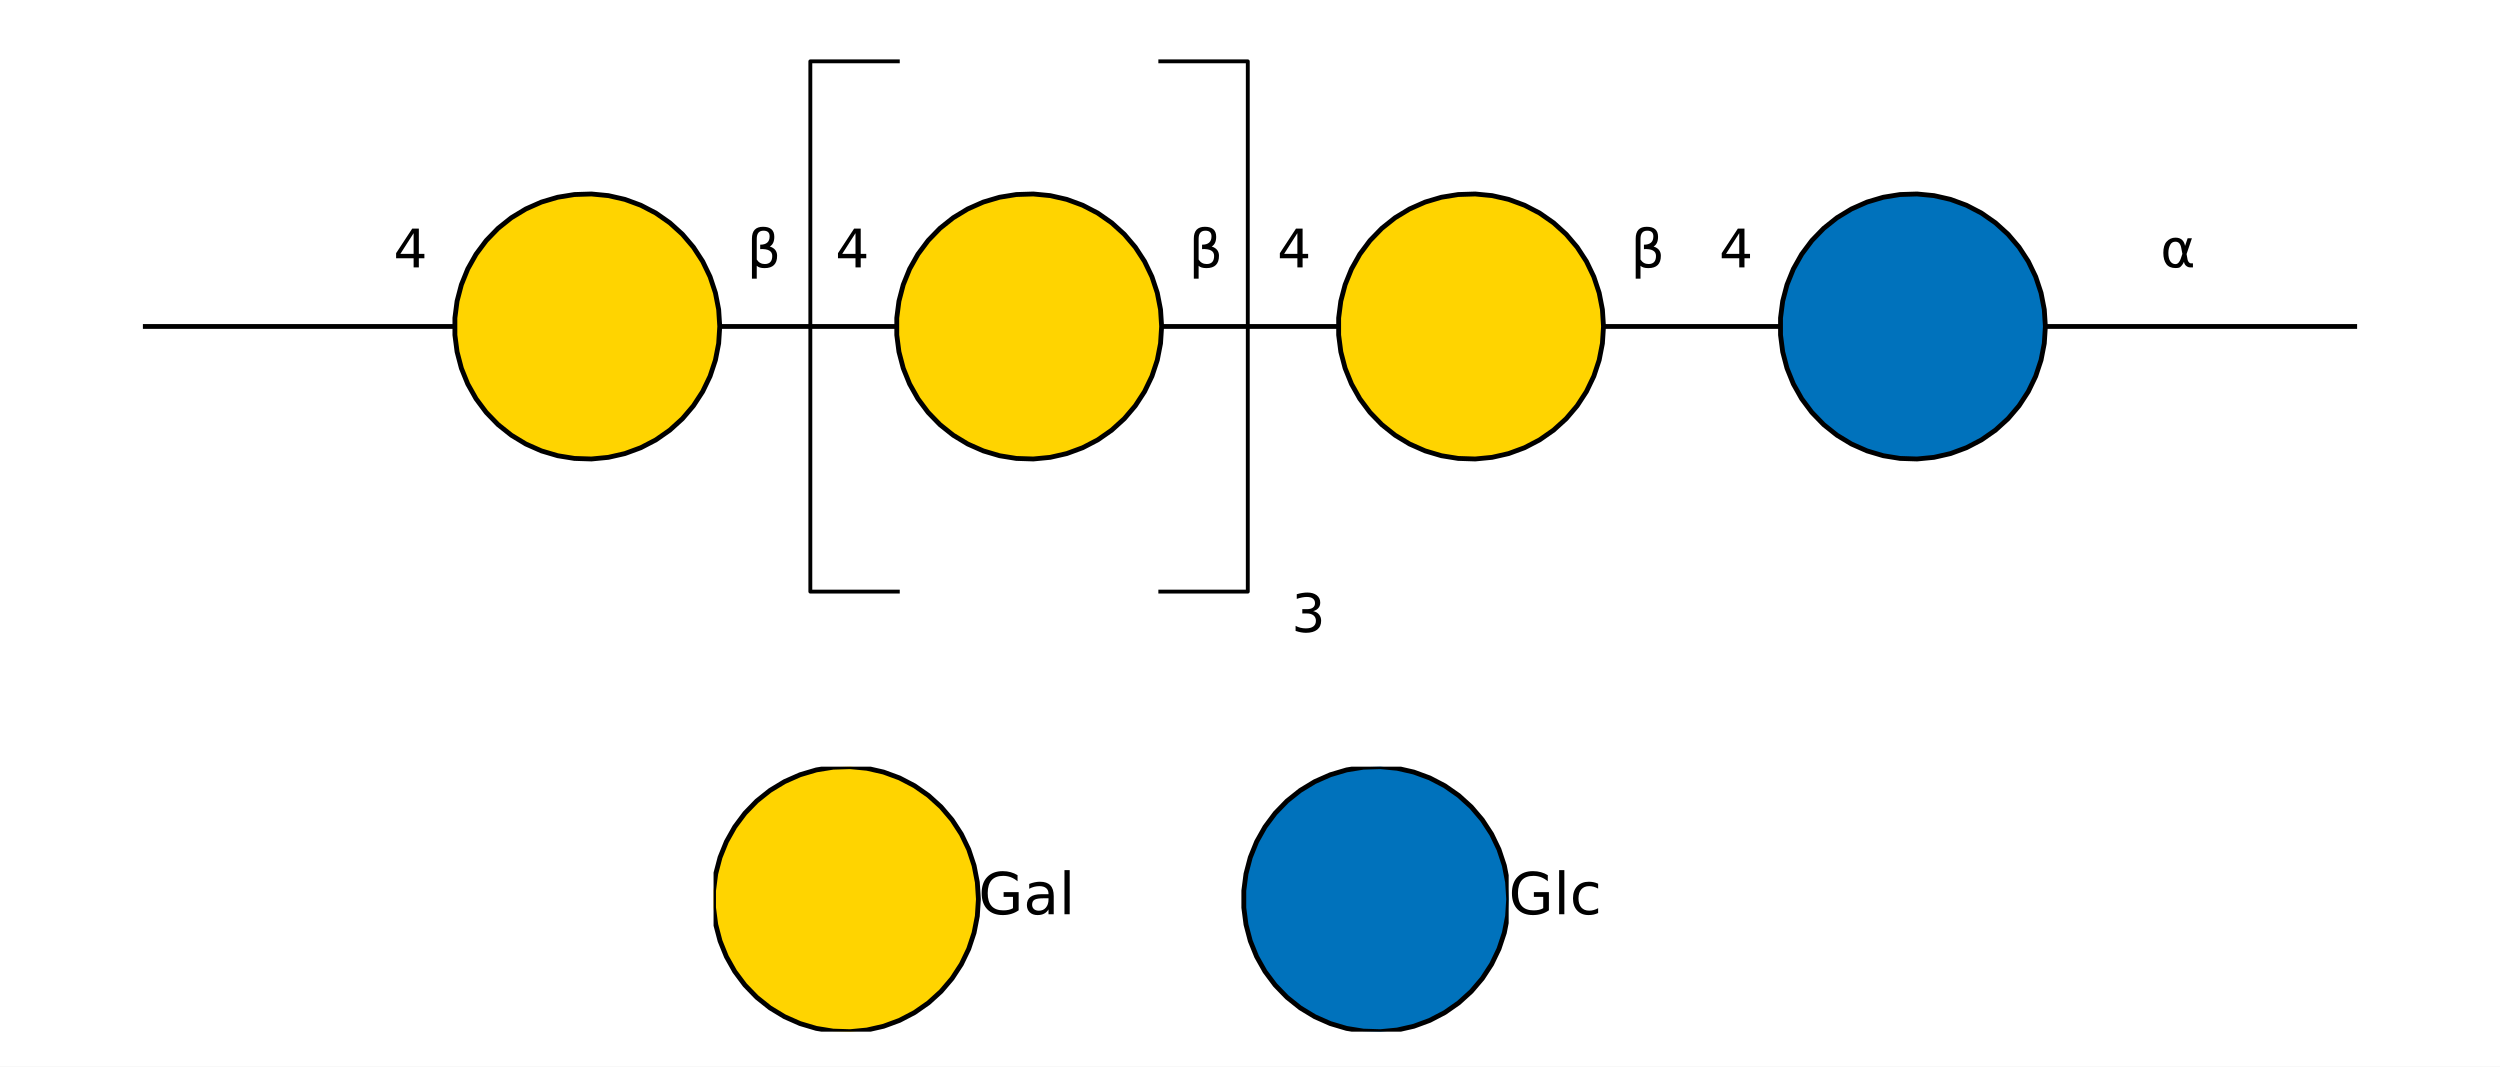
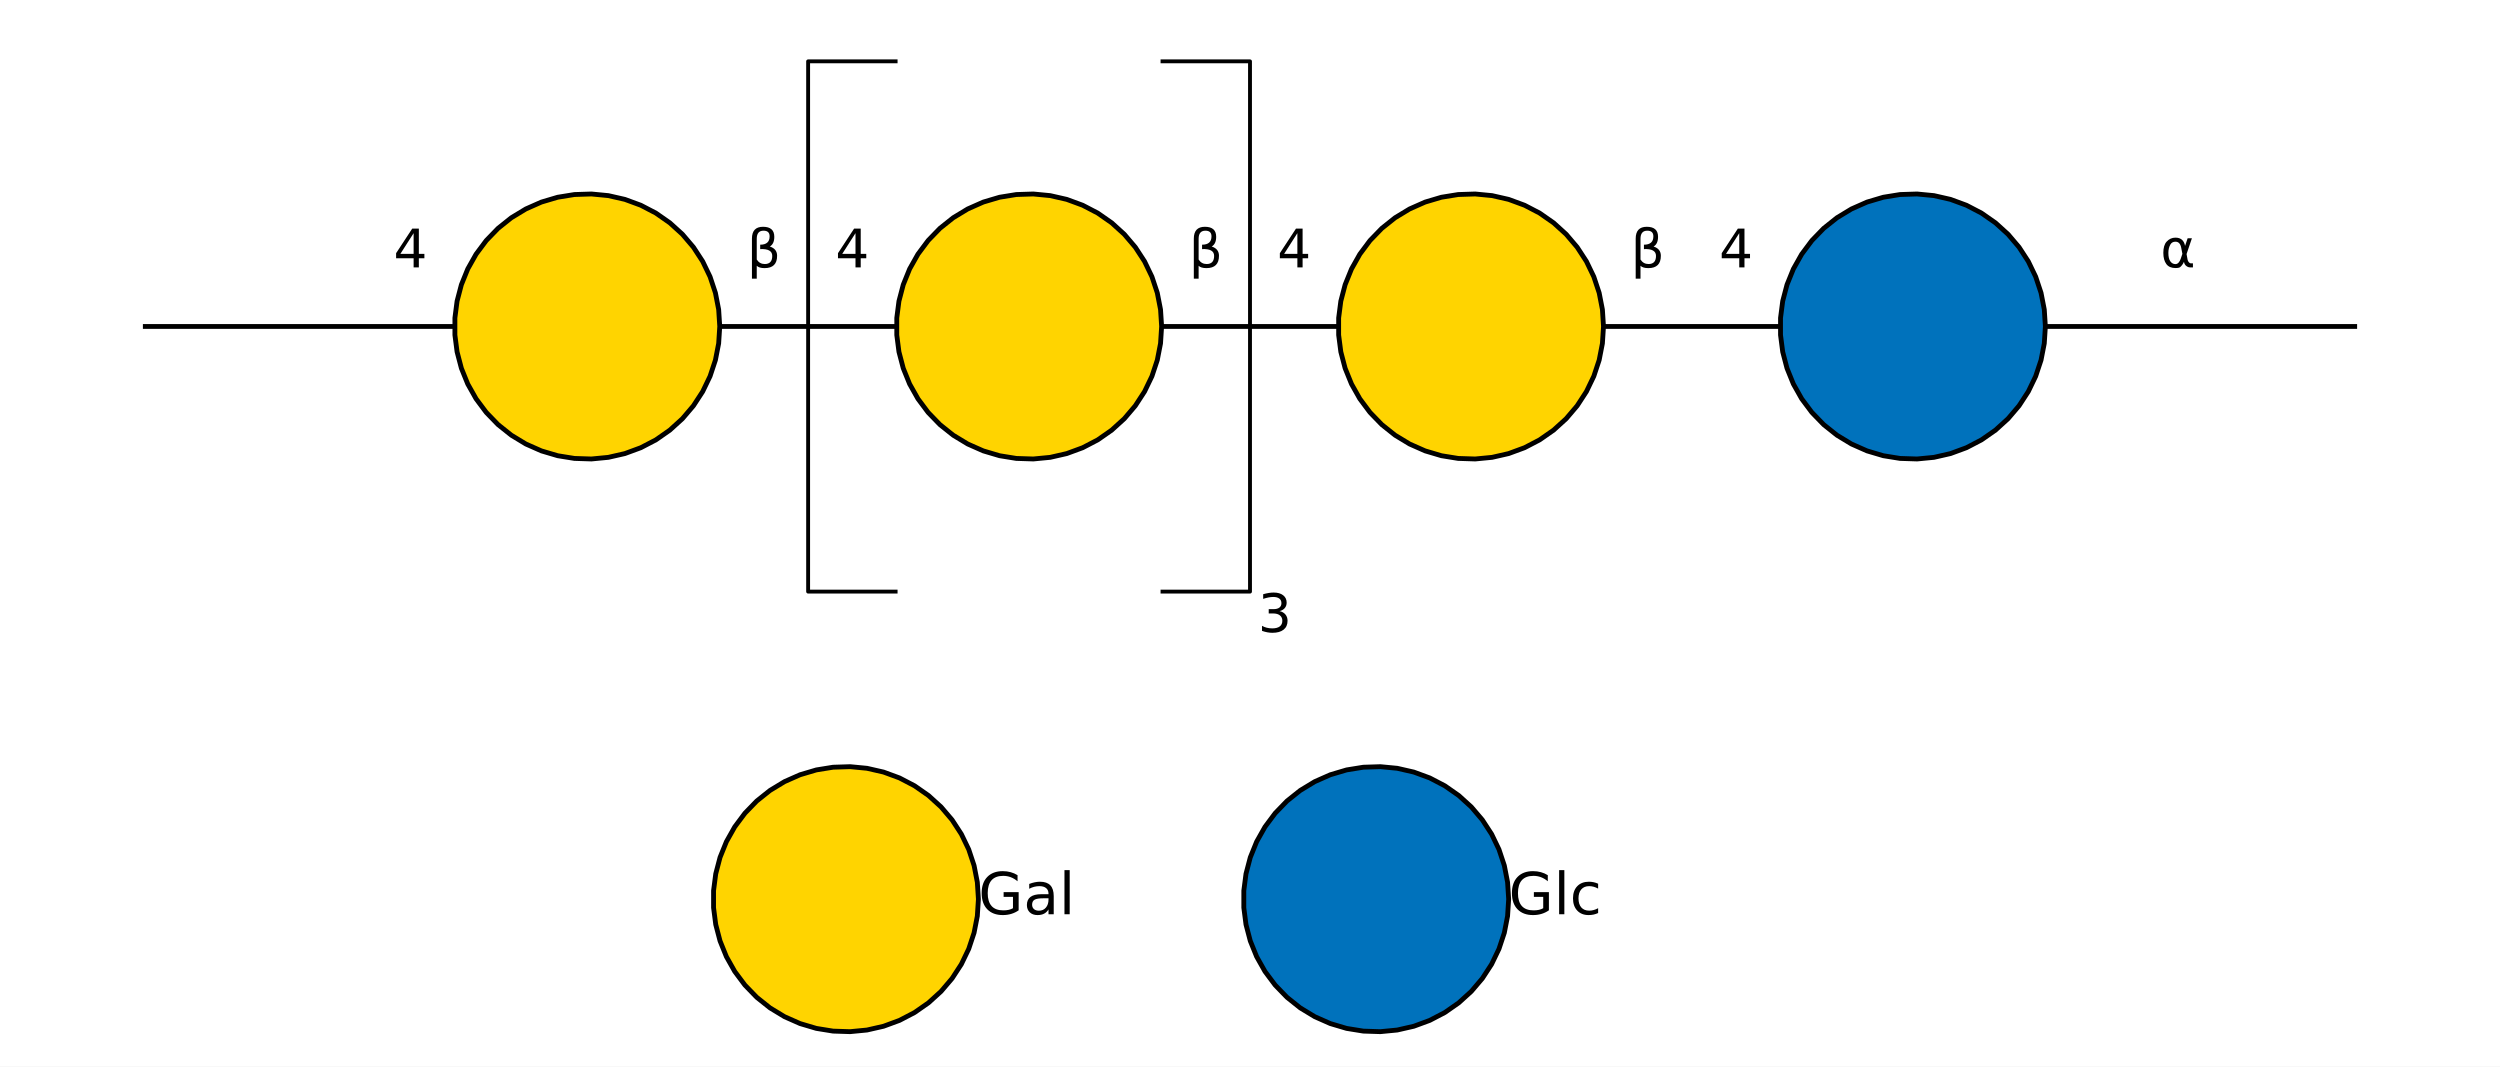
<svg xmlns="http://www.w3.org/2000/svg" xmlns:xlink="http://www.w3.org/1999/xlink" width="516.6pt" height="220.382pt" viewBox="0 0 516.6 220.382" version="1.1">
  <defs>
    <style type="text/css">*{stroke-linejoin: round; stroke-linecap: butt}</style>
  </defs>
  <g id="figure_1">
    <g id="patch_1">
      <path d="M 0 220.382  L 516.6 220.382  L 516.6 0  L 0 0  z " style="fill: #ffffff" />
    </g>
    <g id="axes_1">
      <g id="line2d_1">
-         <path d="M 395.264 67.464  L 303.955 67.464  " clip-path="url(#p26918bf0e3)" style="fill: none; stroke: #000000; stroke-linecap: square" />
+         <path d="M 395.264 67.464  L 303.955 67.464  " clip-path="url(#pa8712875cf)" style="fill: none; stroke: #000000; stroke-linecap: square" />
      </g>
      <g id="line2d_2">
-         <path d="M 303.955 67.464  L 212.645 67.464  " clip-path="url(#p26918bf0e3)" style="fill: none; stroke: #000000; stroke-linecap: square" />
+         <path d="M 303.955 67.464  L 212.645 67.464  " clip-path="url(#pa8712875cf)" style="fill: none; stroke: #000000; stroke-linecap: square" />
      </g>
      <g id="line2d_3">
-         <path d="M 212.645 67.464  L 121.336 67.464  " clip-path="url(#p26918bf0e3)" style="fill: none; stroke: #000000; stroke-linecap: square" />
+         <path d="M 212.645 67.464  L 121.336 67.464  " clip-path="url(#pa8712875cf)" style="fill: none; stroke: #000000; stroke-linecap: square" />
      </g>
      <g id="line2d_4">
-         <path d="M 486.573 67.464  L 395.264 67.464  " clip-path="url(#p26918bf0e3)" style="fill: none; stroke: #000000; stroke-linecap: square" />
+         <path d="M 486.573 67.464  L 395.264 67.464  " clip-path="url(#pa8712875cf)" style="fill: none; stroke: #000000; stroke-linecap: square" />
      </g>
      <g id="line2d_5">
-         <path d="M 121.336 67.464  L 30.027 67.464  " clip-path="url(#p26918bf0e3)" style="fill: none; stroke: #000000; stroke-linecap: square" />
+         <path d="M 121.336 67.464  L 30.027 67.464  " clip-path="url(#pa8712875cf)" style="fill: none; stroke: #000000; stroke-linecap: square" />
      </g>
      <g id="patch_2">
-         <path d="M 422.656 67.464  L 422.431 63.961  L 421.76 60.516  L 420.654 57.184  L 419.131 54.022  L 417.217 51.08  L 414.941 48.407  L 412.343 46.048  L 409.464 44.039  L 406.352 42.416  L 403.058 41.203  L 399.636 40.422  L 396.142 40.085  L 392.633 40.198  L 389.168 40.758  L 385.803 41.757  L 382.593 43.178  L 379.592 44.997  L 376.847 47.186  L 374.406 49.707  L 372.306 52.52  L 370.584 55.579  L 369.266 58.832  L 368.376 62.228  L 367.927 65.709  L 367.927 69.219  L 368.376 72.7  L 369.266 76.096  L 370.584 79.349  L 372.306 82.408  L 374.406 85.221  L 376.847 87.742  L 379.592 89.931  L 382.593 91.75  L 385.803 93.171  L 389.168 94.17  L 392.633 94.73  L 396.142 94.843  L 399.636 94.506  L 403.058 93.725  L 406.352 92.512  L 409.464 90.889  L 412.343 88.88  L 414.941 86.521  L 417.217 83.848  L 419.131 80.906  L 420.654 77.744  L 421.76 74.412  L 422.431 70.967  L 422.656 67.464  z " clip-path="url(#p26918bf0e3)" style="fill: #0072bc; stroke: #000000; stroke-linejoin: miter" />
+         <path d="M 422.656 67.464  L 422.431 63.961  L 421.76 60.516  L 420.654 57.184  L 419.131 54.022  L 417.217 51.08  L 414.941 48.407  L 412.343 46.048  L 409.464 44.039  L 406.352 42.416  L 403.058 41.203  L 399.636 40.422  L 396.142 40.085  L 392.633 40.198  L 389.168 40.758  L 385.803 41.757  L 382.593 43.178  L 379.592 44.997  L 376.847 47.186  L 374.406 49.707  L 372.306 52.52  L 370.584 55.579  L 369.266 58.832  L 368.376 62.228  L 367.927 65.709  L 367.927 69.219  L 368.376 72.7  L 369.266 76.096  L 370.584 79.349  L 372.306 82.408  L 374.406 85.221  L 376.847 87.742  L 379.592 89.931  L 382.593 91.75  L 385.803 93.171  L 389.168 94.17  L 392.633 94.73  L 396.142 94.843  L 399.636 94.506  L 403.058 93.725  L 406.352 92.512  L 409.464 90.889  L 412.343 88.88  L 414.941 86.521  L 417.217 83.848  L 419.131 80.906  L 420.654 77.744  L 421.76 74.412  L 422.431 70.967  L 422.656 67.464  z " clip-path="url(#pa8712875cf)" style="fill: #0072bc; stroke: #000000; stroke-linejoin: miter" />
      </g>
      <g id="patch_3">
-         <path d="M 331.347 67.464  L 331.122 63.961  L 330.451 60.516  L 329.345 57.184  L 327.822 54.022  L 325.907 51.08  L 323.632 48.407  L 321.034 46.048  L 318.155 44.039  L 315.043 42.416  L 311.749 41.203  L 308.326 40.422  L 304.833 40.085  L 301.324 40.198  L 297.859 40.758  L 294.494 41.757  L 291.284 43.178  L 288.283 44.997  L 285.538 47.186  L 283.096 49.707  L 280.997 52.52  L 279.275 55.579  L 277.957 58.832  L 277.067 62.228  L 276.618 65.709  L 276.618 69.219  L 277.067 72.7  L 277.957 76.096  L 279.275 79.349  L 280.997 82.408  L 283.096 85.221  L 285.538 87.742  L 288.283 89.931  L 291.284 91.75  L 294.494 93.171  L 297.859 94.17  L 301.324 94.73  L 304.833 94.843  L 308.326 94.506  L 311.749 93.725  L 315.043 92.512  L 318.155 90.889  L 321.034 88.88  L 323.632 86.521  L 325.907 83.848  L 327.822 80.906  L 329.345 77.744  L 330.451 74.412  L 331.122 70.967  L 331.347 67.464  z " clip-path="url(#p26918bf0e3)" style="fill: #ffd400; stroke: #000000; stroke-linejoin: miter" />
+         <path d="M 331.347 67.464  L 331.122 63.961  L 330.451 60.516  L 329.345 57.184  L 327.822 54.022  L 325.907 51.08  L 323.632 48.407  L 321.034 46.048  L 318.155 44.039  L 315.043 42.416  L 311.749 41.203  L 308.326 40.422  L 304.833 40.085  L 301.324 40.198  L 297.859 40.758  L 294.494 41.757  L 291.284 43.178  L 288.283 44.997  L 285.538 47.186  L 283.096 49.707  L 280.997 52.52  L 279.275 55.579  L 277.957 58.832  L 277.067 62.228  L 276.618 65.709  L 276.618 69.219  L 277.067 72.7  L 277.957 76.096  L 279.275 79.349  L 280.997 82.408  L 283.096 85.221  L 285.538 87.742  L 288.283 89.931  L 291.284 91.75  L 294.494 93.171  L 297.859 94.17  L 301.324 94.73  L 304.833 94.843  L 308.326 94.506  L 311.749 93.725  L 315.043 92.512  L 318.155 90.889  L 321.034 88.88  L 323.632 86.521  L 325.907 83.848  L 327.822 80.906  L 329.345 77.744  L 330.451 74.412  L 331.122 70.967  L 331.347 67.464  z " clip-path="url(#pa8712875cf)" style="fill: #ffd400; stroke: #000000; stroke-linejoin: miter" />
      </g>
      <g id="patch_4">
-         <path d="M 240.038 67.464  L 239.813 63.961  L 239.142 60.516  L 238.036 57.184  L 236.513 54.022  L 234.598 51.08  L 232.323 48.407  L 229.725 46.048  L 226.846 44.039  L 223.734 42.416  L 220.439 41.203  L 217.017 40.422  L 213.523 40.085  L 210.015 40.198  L 206.55 40.758  L 203.185 41.757  L 199.975 43.178  L 196.974 44.997  L 194.229 47.186  L 191.787 49.707  L 189.688 52.52  L 187.965 55.579  L 186.648 58.832  L 185.758 62.228  L 185.309 65.709  L 185.309 69.219  L 185.758 72.7  L 186.648 76.096  L 187.965 79.349  L 189.688 82.408  L 191.787 85.221  L 194.229 87.742  L 196.974 89.931  L 199.975 91.75  L 203.185 93.171  L 206.55 94.17  L 210.015 94.73  L 213.523 94.843  L 217.017 94.506  L 220.439 93.725  L 223.734 92.512  L 226.846 90.889  L 229.725 88.88  L 232.323 86.521  L 234.598 83.848  L 236.513 80.906  L 238.036 77.744  L 239.142 74.412  L 239.813 70.967  L 240.038 67.464  z " clip-path="url(#p26918bf0e3)" style="fill: #ffd400; stroke: #000000; stroke-linejoin: miter" />
+         <path d="M 240.038 67.464  L 239.813 63.961  L 239.142 60.516  L 238.036 57.184  L 236.513 54.022  L 234.598 51.08  L 232.323 48.407  L 229.725 46.048  L 226.846 44.039  L 223.734 42.416  L 220.439 41.203  L 217.017 40.422  L 213.523 40.085  L 210.015 40.198  L 206.55 40.758  L 203.185 41.757  L 199.975 43.178  L 196.974 44.997  L 194.229 47.186  L 191.787 49.707  L 189.688 52.52  L 187.965 55.579  L 186.648 58.832  L 185.758 62.228  L 185.309 65.709  L 185.309 69.219  L 185.758 72.7  L 186.648 76.096  L 187.965 79.349  L 189.688 82.408  L 191.787 85.221  L 194.229 87.742  L 196.974 89.931  L 199.975 91.75  L 203.185 93.171  L 206.55 94.17  L 210.015 94.73  L 213.523 94.843  L 217.017 94.506  L 220.439 93.725  L 223.734 92.512  L 226.846 90.889  L 229.725 88.88  L 232.323 86.521  L 234.598 83.848  L 236.513 80.906  L 238.036 77.744  L 239.142 74.412  L 239.813 70.967  L 240.038 67.464  z " clip-path="url(#pa8712875cf)" style="fill: #ffd400; stroke: #000000; stroke-linejoin: miter" />
      </g>
      <g id="patch_5">
-         <path d="M 148.729 67.464  L 148.504 63.961  L 147.833 60.516  L 146.727 57.184  L 145.204 54.022  L 143.289 51.08  L 141.014 48.407  L 138.415 46.048  L 135.537 44.039  L 132.424 42.416  L 129.13 41.203  L 125.708 40.422  L 122.214 40.085  L 118.706 40.198  L 115.241 40.758  L 111.876 41.757  L 108.666 43.178  L 105.665 44.997  L 102.92 47.186  L 100.478 49.707  L 98.379 52.52  L 96.656 55.579  L 95.339 58.832  L 94.449 62.228  L 94 65.709  L 94 69.219  L 94.449 72.7  L 95.339 76.096  L 96.656 79.349  L 98.379 82.408  L 100.478 85.221  L 102.92 87.742  L 105.665 89.931  L 108.666 91.75  L 111.876 93.171  L 115.241 94.17  L 118.706 94.73  L 122.214 94.843  L 125.708 94.506  L 129.13 93.725  L 132.424 92.512  L 135.537 90.889  L 138.415 88.88  L 141.014 86.521  L 143.289 83.848  L 145.204 80.906  L 146.727 77.744  L 147.833 74.412  L 148.504 70.967  L 148.729 67.464  z " clip-path="url(#p26918bf0e3)" style="fill: #ffd400; stroke: #000000; stroke-linejoin: miter" />
+         <path d="M 148.729 67.464  L 148.504 63.961  L 147.833 60.516  L 146.727 57.184  L 145.204 54.022  L 143.289 51.08  L 141.014 48.407  L 138.415 46.048  L 135.537 44.039  L 132.424 42.416  L 129.13 41.203  L 125.708 40.422  L 122.214 40.085  L 118.706 40.198  L 115.241 40.758  L 111.876 41.757  L 108.666 43.178  L 105.665 44.997  L 102.92 47.186  L 100.478 49.707  L 98.379 52.52  L 96.656 55.579  L 95.339 58.832  L 94.449 62.228  L 94 65.709  L 94 69.219  L 94.449 72.7  L 95.339 76.096  L 96.656 79.349  L 98.379 82.408  L 100.478 85.221  L 102.92 87.742  L 105.665 89.931  L 108.666 91.75  L 111.876 93.171  L 115.241 94.17  L 118.706 94.73  L 122.214 94.843  L 125.708 94.506  L 129.13 93.725  L 132.424 92.512  L 135.537 90.889  L 138.415 88.88  L 141.014 86.521  L 143.289 83.848  L 145.204 80.906  L 146.727 77.744  L 147.833 74.412  L 148.504 70.967  L 148.729 67.464  z " clip-path="url(#pa8712875cf)" style="fill: #ffd400; stroke: #000000; stroke-linejoin: miter" />
      </g>
      <g id="line2d_6">
-         <path d="M 185.527 12.679  L 167.447 12.679  L 167.447 122.249  L 185.527 122.249  " clip-path="url(#p26918bf0e3)" style="fill: none; stroke: #000000; stroke-width: 0.8; stroke-linecap: square" />
+         <path d="M 185.07 12.679  L 166.991 12.679  L 166.991 122.249  L 185.07 122.249  " clip-path="url(#pa8712875cf)" style="fill: none; stroke: #000000; stroke-width: 0.8; stroke-linecap: square" />
      </g>
      <g id="line2d_7">
-         <path d="M 239.764 12.679  L 257.843 12.679  L 257.843 122.249  L 239.764 122.249  " clip-path="url(#p26918bf0e3)" style="fill: none; stroke: #000000; stroke-width: 0.8; stroke-linecap: square" />
+         <path d="M 240.221 12.679  L 258.3 12.679  L 258.3 122.249  L 240.221 122.249  " clip-path="url(#pa8712875cf)" style="fill: none; stroke: #000000; stroke-width: 0.8; stroke-linecap: square" />
      </g>
      <g id="text_1">
        <g transform="translate(355.2406 55.25542) scale(0.11 -0.11)">
          <defs>
            <path id="DejaVuSans-17" d="M 2419 4116  L 825 1625  L 2419 1625  L 2419 4116  z M 2253 4666  L 3047 4666  L 3047 1625  L 3713 1625  L 3713 1100  L 3047 1100  L 3047 0  L 2419 0  L 2419 1100  L 313 1100  L 313 1709  L 2253 4666  z " transform="scale(0.015625)" />
          </defs>
          <use xlink:href="#DejaVuSans-17" />
        </g>
      </g>
      <g id="text_2">
        <g transform="translate(336.9685 55.29023) scale(0.11 -0.11)">
          <defs>
            <path id="DejaVuSans-346" d="M 1178 216  L 1178 -1331  L 600 -1331  L 600 3478  Q 600 4903 1931 4903  Q 3288 4903 3288 3700  Q 3288 2844 2750 2531  Q 3625 2250 3625 1416  Q 3625 -66 2119 -66  Q 1456 -66 1178 216  z M 1178 966  Q 1525 425 2141 425  Q 3041 425 3041 1406  Q 3041 2288 1591 2219  L 1591 2750  Q 2725 2750 2725 3750  Q 2725 4434 1994 4434  Q 1178 4434 1178 3459  L 1178 966  z " transform="scale(0.015625)" />
          </defs>
          <use xlink:href="#DejaVuSans-346" />
        </g>
      </g>
      <g id="text_3">
        <g transform="translate(263.9315 55.25542) scale(0.11 -0.11)">
          <use xlink:href="#DejaVuSans-17" />
        </g>
      </g>
      <g id="text_4">
        <g transform="translate(245.6594 55.29023) scale(0.11 -0.11)">
          <use xlink:href="#DejaVuSans-346" />
        </g>
      </g>
      <g id="text_5">
        <g transform="translate(172.6224 55.25542) scale(0.11 -0.11)">
          <use xlink:href="#DejaVuSans-17" />
        </g>
      </g>
      <g id="text_6">
        <g transform="translate(154.3503 55.29023) scale(0.11 -0.11)">
          <use xlink:href="#DejaVuSans-346" />
        </g>
      </g>
      <g id="text_7">
        <g transform="translate(446.4234 55.25542) scale(0.11 -0.11)">
          <defs>
            <path id="DejaVuSans-345" d="M 2644 1628  L 2506 2350  Q 2366 3091 1809 3091  Q 1391 3091 1200 2747  Q 959 2316 959 1747  Q 959 1059 1194 731  Q 1431 397 1809 397  Q 2228 397 2453 1063  L 2644 1628  z M 2966 2584  L 3275 3500  L 3788 3500  L 3147 1603  L 3272 919  Q 3300 766 3409 638  Q 3538 488 3638 488  L 3913 488  L 3913 0  L 3569 0  Q 3275 0 3013 263  Q 2884 394 2831 669  Q 2688 322 2394 50  Q 2256 -78 1809 -78  Q 1075 -78 719 397  Q 353 888 353 1747  Q 353 2666 750 3097  Q 1191 3578 1809 3578  Q 2781 3578 2966 2584  z " transform="scale(0.015625)" />
          </defs>
          <use xlink:href="#DejaVuSans-345" />
        </g>
      </g>
      <g id="text_8">
        <g transform="translate(81.31335 55.25542) scale(0.11 -0.11)">
          <use xlink:href="#DejaVuSans-17" />
        </g>
      </g>
      <g id="text_9">
-         <g transform="translate(266.8831 130.6069) scale(0.11 -0.11)">
+         <g transform="translate(259.9436 130.6069) scale(0.11 -0.11)">
          <defs>
            <path id="DejaVuSans-16" d="M 2597 2516  Q 3050 2419 3304 2112  Q 3559 1806 3559 1356  Q 3559 666 3084 287  Q 2609 -91 1734 -91  Q 1441 -91 1130 -33  Q 819 25 488 141  L 488 750  Q 750 597 1062 519  Q 1375 441 1716 441  Q 2309 441 2620 675  Q 2931 909 2931 1356  Q 2931 1769 2642 2001  Q 2353 2234 1838 2234  L 1294 2234  L 1294 2753  L 1863 2753  Q 2328 2753 2575 2939  Q 2822 3125 2822 3475  Q 2822 3834 2567 4026  Q 2313 4219 1838 4219  Q 1578 4219 1281 4162  Q 984 4106 628 3988  L 628 4550  Q 988 4650 1302 4700  Q 1616 4750 1894 4750  Q 2613 4750 3031 4423  Q 3450 4097 3450 3541  Q 3450 3153 3228 2886  Q 3006 2619 2597 2516  z " transform="scale(0.015625)" />
          </defs>
          <use xlink:href="#DejaVuSans-16" />
        </g>
      </g>
    </g>
    <g id="axes_2">
      <g id="patch_6">
-         <path d="M 202.179 185.803  L 201.954 182.3  L 201.283 178.855  L 200.177 175.523  L 198.654 172.361  L 196.739 169.419  L 194.464 166.746  L 191.865 164.387  L 188.987 162.378  L 185.875 160.755  L 182.58 159.542  L 179.158 158.761  L 175.664 158.424  L 172.156 158.537  L 168.691 159.097  L 165.326 160.096  L 162.116 161.517  L 159.115 163.336  L 156.37 165.525  L 153.928 168.046  L 151.829 170.859  L 150.106 173.918  L 148.789 177.171  L 147.899 180.567  L 147.45 184.048  L 147.45 187.558  L 147.899 191.039  L 148.789 194.435  L 150.106 197.688  L 151.829 200.747  L 153.928 203.56  L 156.37 206.081  L 159.115 208.27  L 162.116 210.089  L 165.326 211.51  L 168.691 212.509  L 172.156 213.069  L 175.664 213.182  L 179.158 212.845  L 182.58 212.064  L 185.875 210.851  L 188.987 209.228  L 191.865 207.22  L 194.464 204.86  L 196.739 202.187  L 198.654 199.245  L 200.177 196.083  L 201.283 192.751  L 201.954 189.306  L 202.179 185.803  z " clip-path="url(#p071d462cfc)" style="fill: #ffd400; stroke: #000000; stroke-linejoin: miter" />
+         <path d="M 202.179 185.803  L 201.954 182.3  L 201.283 178.855  L 200.177 175.523  L 198.654 172.361  L 196.739 169.419  L 194.464 166.746  L 191.865 164.387  L 188.987 162.378  L 185.875 160.755  L 182.58 159.542  L 179.158 158.761  L 175.664 158.424  L 172.156 158.537  L 168.691 159.097  L 165.326 160.096  L 162.116 161.517  L 159.115 163.336  L 156.37 165.525  L 153.928 168.046  L 151.829 170.859  L 150.106 173.918  L 148.789 177.171  L 147.899 180.567  L 147.45 184.048  L 147.45 187.558  L 147.899 191.039  L 148.789 194.435  L 150.106 197.688  L 151.829 200.747  L 153.928 203.56  L 156.37 206.081  L 159.115 208.27  L 162.116 210.089  L 165.326 211.51  L 168.691 212.509  L 172.156 213.069  L 175.664 213.182  L 179.158 212.845  L 182.58 212.064  L 185.875 210.851  L 188.987 209.228  L 191.865 207.22  L 194.464 204.86  L 196.739 202.187  L 198.654 199.245  L 200.177 196.083  L 201.283 192.751  L 201.954 189.306  L 202.179 185.803  z " style="fill: #ffd400; stroke: #000000; stroke-linejoin: miter" />
      </g>
      <g id="patch_7">
-         <path d="M 311.75 185.803  L 311.525 182.3  L 310.854 178.855  L 309.748 175.523  L 308.225 172.361  L 306.31 169.419  L 304.035 166.746  L 301.436 164.387  L 298.558 162.378  L 295.445 160.755  L 292.151 159.542  L 288.729 158.761  L 285.235 158.424  L 281.727 158.537  L 278.262 159.097  L 274.897 160.096  L 271.687 161.517  L 268.685 163.336  L 265.941 165.525  L 263.499 168.046  L 261.4 170.859  L 259.677 173.918  L 258.36 177.171  L 257.47 180.567  L 257.021 184.048  L 257.021 187.558  L 257.47 191.039  L 258.36 194.435  L 259.677 197.688  L 261.4 200.747  L 263.499 203.56  L 265.941 206.081  L 268.685 208.27  L 271.687 210.089  L 274.897 211.51  L 278.262 212.509  L 281.727 213.069  L 285.235 213.182  L 288.729 212.845  L 292.151 212.064  L 295.445 210.851  L 298.558 209.228  L 301.436 207.22  L 304.035 204.86  L 306.31 202.187  L 308.225 199.245  L 309.748 196.083  L 310.854 192.751  L 311.525 189.306  L 311.75 185.803  z " clip-path="url(#p071d462cfc)" style="fill: #0072bc; stroke: #000000; stroke-linejoin: miter" />
+         <path d="M 311.75 185.803  L 311.525 182.3  L 310.854 178.855  L 309.748 175.523  L 308.225 172.361  L 306.31 169.419  L 304.035 166.746  L 301.436 164.387  L 298.558 162.378  L 295.445 160.755  L 292.151 159.542  L 288.729 158.761  L 285.235 158.424  L 281.727 158.537  L 278.262 159.097  L 274.897 160.096  L 271.687 161.517  L 268.685 163.336  L 265.941 165.525  L 263.499 168.046  L 261.4 170.859  L 259.677 173.918  L 258.36 177.171  L 257.47 180.567  L 257.021 184.048  L 257.021 187.558  L 257.47 191.039  L 258.36 194.435  L 259.677 197.688  L 261.4 200.747  L 263.499 203.56  L 265.941 206.081  L 268.685 208.27  L 271.687 210.089  L 274.897 211.51  L 278.262 212.509  L 281.727 213.069  L 285.235 213.182  L 288.729 212.845  L 292.151 212.064  L 295.445 210.851  L 298.558 209.228  L 301.436 207.22  L 304.035 204.86  L 306.31 202.187  L 308.225 199.245  L 309.748 196.083  L 310.854 192.751  L 311.525 189.306  L 311.75 185.803  z " style="fill: #0072bc; stroke: #000000; stroke-linejoin: miter" />
      </g>
      <g id="text_10">
        <g transform="translate(202.1791 188.9207) scale(0.12 -0.12)">
          <defs>
            <path id="DejaVuSans-2a" d="M 3809 666  L 3809 1919  L 2778 1919  L 2778 2438  L 4434 2438  L 4434 434  Q 4069 175 3628 42  Q 3188 -91 2688 -91  Q 1594 -91 976 548  Q 359 1188 359 2328  Q 359 3472 976 4111  Q 1594 4750 2688 4750  Q 3144 4750 3555 4637  Q 3966 4525 4313 4306  L 4313 3634  Q 3963 3931 3569 4081  Q 3175 4231 2741 4231  Q 1884 4231 1454 3753  Q 1025 3275 1025 2328  Q 1025 1384 1454 906  Q 1884 428 2741 428  Q 3075 428 3337 486  Q 3600 544 3809 666  z " transform="scale(0.015625)" />
            <path id="DejaVuSans-44" d="M 2194 1759  Q 1497 1759 1228 1600  Q 959 1441 959 1056  Q 959 750 1161 570  Q 1363 391 1709 391  Q 2188 391 2477 730  Q 2766 1069 2766 1631  L 2766 1759  L 2194 1759  z M 3341 1997  L 3341 0  L 2766 0  L 2766 531  Q 2569 213 2275 61  Q 1981 -91 1556 -91  Q 1019 -91 701 211  Q 384 513 384 1019  Q 384 1609 779 1909  Q 1175 2209 1959 2209  L 2766 2209  L 2766 2266  Q 2766 2663 2505 2880  Q 2244 3097 1772 3097  Q 1472 3097 1187 3025  Q 903 2953 641 2809  L 641 3341  Q 956 3463 1253 3523  Q 1550 3584 1831 3584  Q 2591 3584 2966 3190  Q 3341 2797 3341 1997  z " transform="scale(0.015625)" />
            <path id="DejaVuSans-4f" d="M 603 4863  L 1178 4863  L 1178 0  L 603 0  L 603 4863  z " transform="scale(0.015625)" />
          </defs>
          <use xlink:href="#DejaVuSans-2a" />
          <use xlink:href="#DejaVuSans-44" transform="translate(77.48438 0)" />
          <use xlink:href="#DejaVuSans-4f" transform="translate(138.7656 0)" />
        </g>
      </g>
      <g id="text_11">
        <g transform="translate(311.75 188.9207) scale(0.12 -0.12)">
          <defs>
            <path id="DejaVuSans-46" d="M 3122 3366  L 3122 2828  Q 2878 2963 2633 3030  Q 2388 3097 2138 3097  Q 1578 3097 1268 2742  Q 959 2388 959 1747  Q 959 1106 1268 751  Q 1578 397 2138 397  Q 2388 397 2633 464  Q 2878 531 3122 666  L 3122 134  Q 2881 22 2623 -34  Q 2366 -91 2075 -91  Q 1284 -91 818 406  Q 353 903 353 1747  Q 353 2603 823 3093  Q 1294 3584 2113 3584  Q 2378 3584 2631 3529  Q 2884 3475 3122 3366  z " transform="scale(0.015625)" />
          </defs>
          <use xlink:href="#DejaVuSans-2a" />
          <use xlink:href="#DejaVuSans-4f" transform="translate(77.48438 0)" />
          <use xlink:href="#DejaVuSans-46" transform="translate(105.2656 0)" />
        </g>
      </g>
    </g>
  </g>
  <defs>
-     <clipPath id="p26918bf0e3">
+     <clipPath id="pa8712875cf">
      <rect x="7.2" y="7.2" width="502.2" height="120.528" />
-     </clipPath>
-     <clipPath id="p071d462cfc">
-       <rect x="147.45" y="158.424" width="164.3" height="54.757" />
    </clipPath>
  </defs>
</svg>
